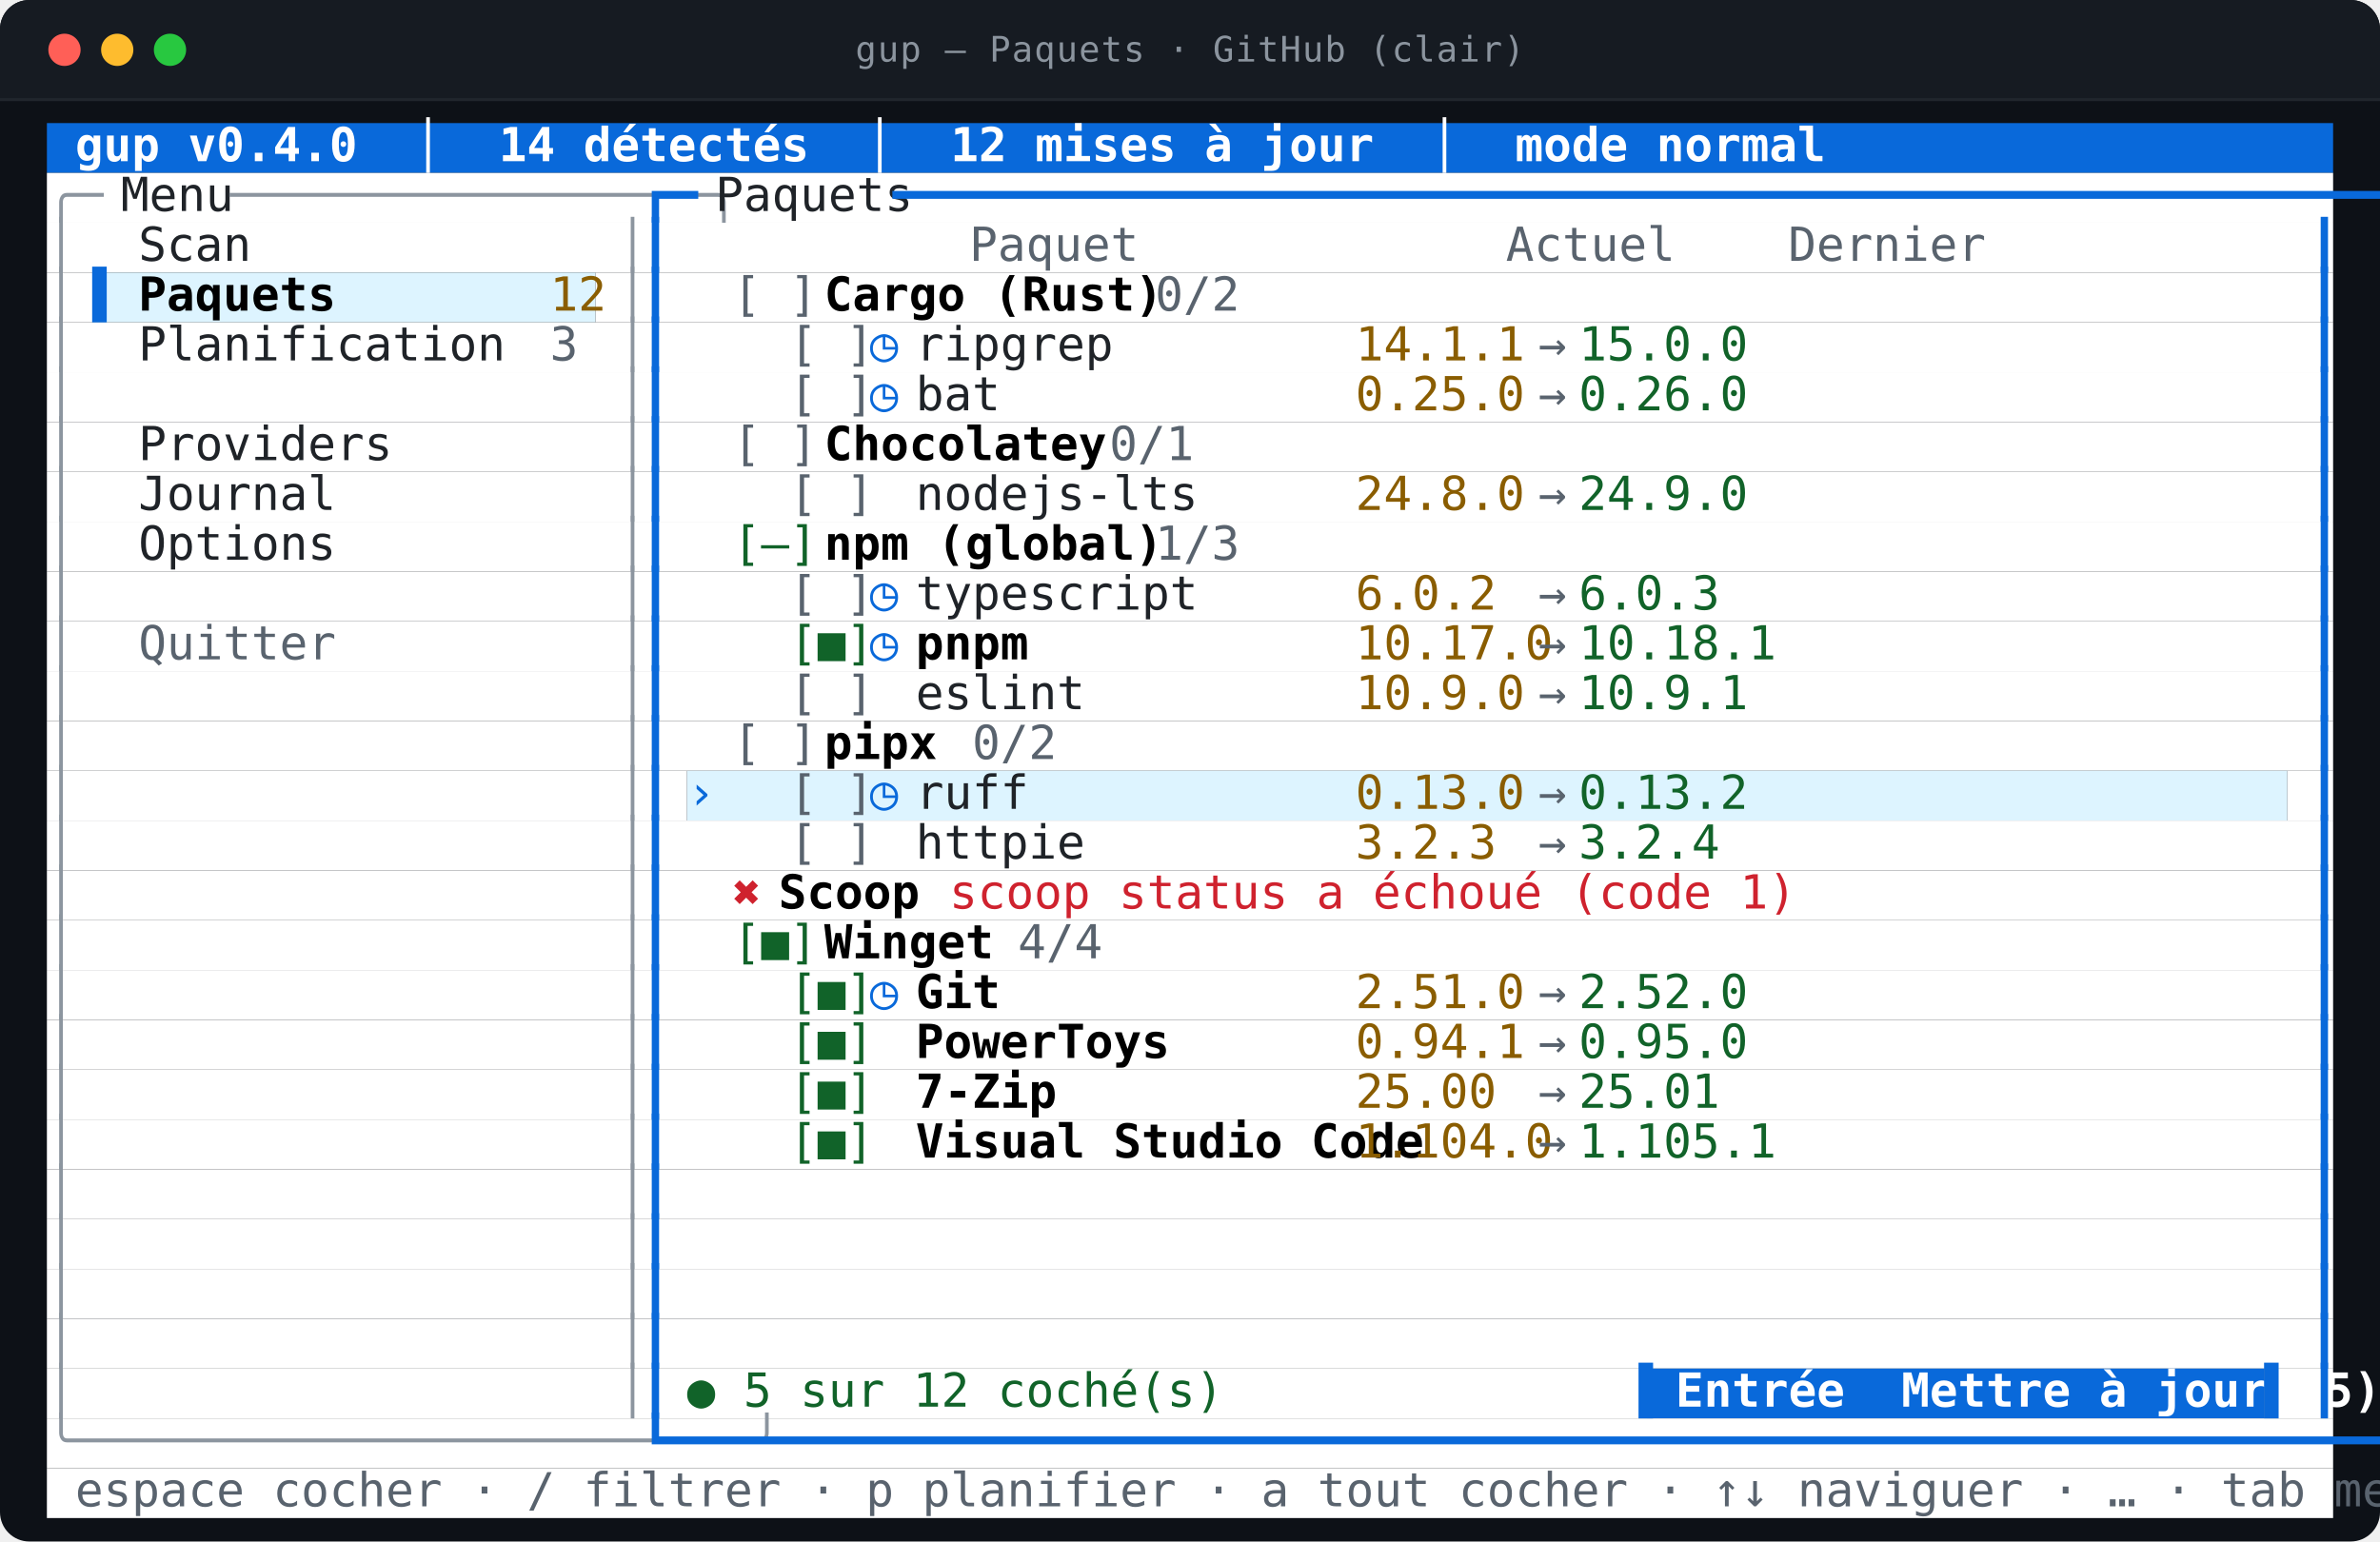
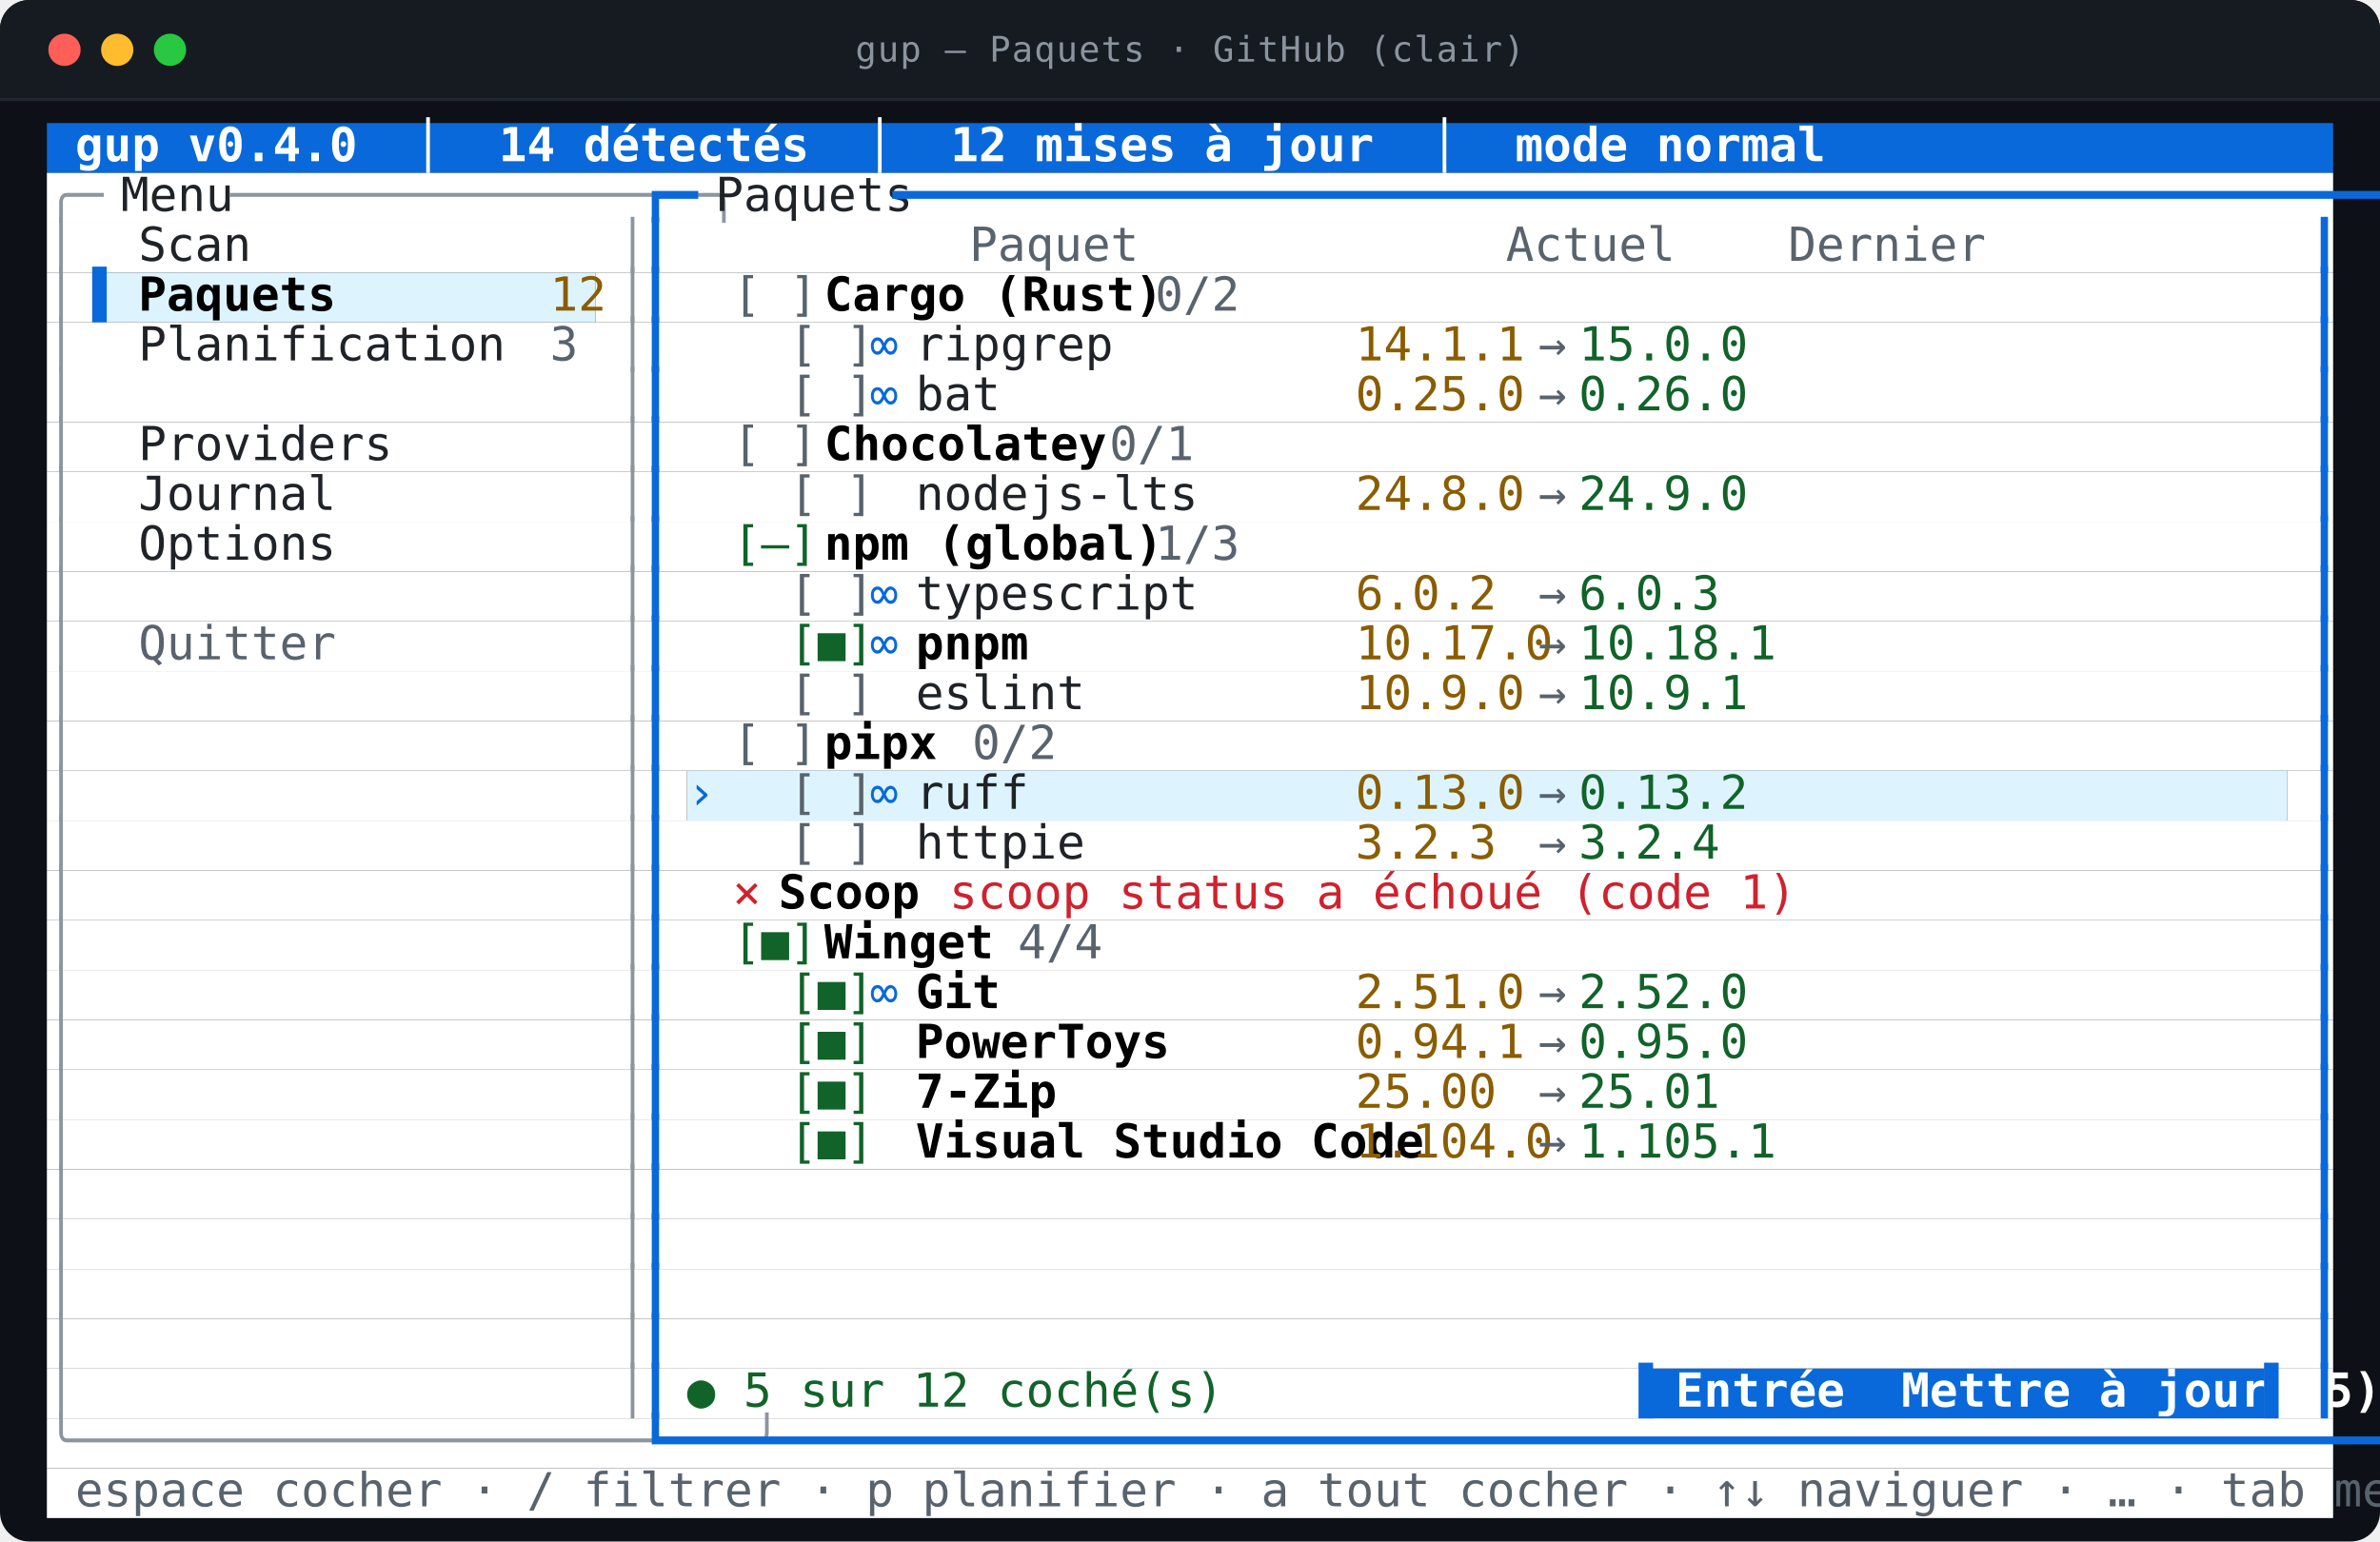
<svg xmlns="http://www.w3.org/2000/svg" viewBox="0 0 812.0 526.0" width="812.0" height="526.0" role="img" aria-labelledby="t d">
  <style>
text{font-family:ui-monospace,SFMono-Regular,"SF Mono",Menlo,Consolas,"DejaVu Sans Mono",monospace;font-size:16px}
.t{font-size:12px;letter-spacing:.4px;fill:#8b949e}
.b{font-weight:700}
.i{font-style:italic}
.u{text-decoration:underline}
.s{text-decoration:line-through}
.us{text-decoration:underline line-through}
.d{opacity:0.62}
.c0{fill:#0969da}
.c1{fill:#ffffff}
.c2{fill:#ddf4ff}
.c3{fill:#8c959f}
.c4{fill:#1f2328}
.c5{fill:#59636e}
.c6{fill:#000000}
.c7{fill:#8a5d00}
.c8{fill:#116329}
.c9{fill:#cf222e}
</style>
  <rect y="0.0" width="812.0" height="526.0" rx="10.0" fill="#0d1117" />
  <rect y="0.0" width="812.0" height="34.0" rx="10.0" fill="#161b22" />
  <rect y="24.0" width="812.0" height="10.0" fill="#161b22" />
  <line x1="0.0" y1="34.0" x2="812.0" y2="34.0" stroke="#21262d" />
  <circle cx="22.0" cy="17.0" r="5.5" fill="#ff5f57" />
  <circle cx="40.0" cy="17.0" r="5.5" fill="#febc2e" />
  <circle cx="58.0" cy="17.0" r="5.5" fill="#28c840" />
  <text class="t" x="406.0" y="21.0" text-anchor="middle">gup — Paquets · GitHub (clair)</text>
  <rect class="c0" x="16.0" y="42.0" width="780.0" height="17.0" />
  <rect class="c1" x="16.0" y="59.0" width="780.0" height="17.0" />
  <rect class="c1" x="16.0" y="76.0" width="780.0" height="17.0" />
  <rect class="c1" x="16.0" y="93.0" width="15.6" height="17.0" />
  <rect class="c2" x="31.6" y="93.0" width="171.6" height="17.0" />
  <rect class="c1" x="203.2" y="93.0" width="592.8" height="17.0" />
  <rect class="c1" x="16.0" y="110.0" width="780.0" height="17.0" />
  <rect class="c1" x="16.0" y="127.0" width="780.0" height="17.0" />
  <rect class="c1" x="16.0" y="144.0" width="780.0" height="17.0" />
  <rect class="c1" x="16.0" y="161.0" width="780.0" height="17.0" />
  <rect class="c1" x="16.0" y="178.0" width="780.0" height="17.0" />
  <rect class="c1" x="16.0" y="195.0" width="780.0" height="17.0" />
  <rect class="c1" x="16.0" y="212.0" width="780.0" height="17.0" />
  <rect class="c1" x="16.0" y="229.0" width="780.0" height="17.0" />
  <rect class="c1" x="16.0" y="246.0" width="780.0" height="17.0" />
  <rect class="c1" x="16.0" y="263.0" width="218.4" height="17.0" />
  <rect class="c2" x="234.4" y="263.0" width="546.0" height="17.0" />
  <rect class="c1" x="780.4" y="263.0" width="15.6" height="17.0" />
  <rect class="c1" x="16.0" y="280.0" width="780.0" height="17.0" />
  <rect class="c1" x="16.0" y="297.0" width="780.0" height="17.0" />
  <rect class="c1" x="16.0" y="314.0" width="780.0" height="17.0" />
  <rect class="c1" x="16.0" y="331.0" width="780.0" height="17.0" />
  <rect class="c1" x="16.0" y="348.0" width="780.0" height="17.0" />
  <rect class="c1" x="16.0" y="365.0" width="780.0" height="17.0" />
  <rect class="c1" x="16.0" y="382.0" width="780.0" height="17.0" />
  <rect class="c1" x="16.0" y="399.0" width="780.0" height="17.0" />
  <rect class="c1" x="16.0" y="416.0" width="780.0" height="17.0" />
  <rect class="c1" x="16.0" y="433.0" width="780.0" height="17.0" />
  <rect class="c1" x="16.0" y="450.0" width="780.0" height="17.0" />
  <rect class="c1" x="16.0" y="467.0" width="546.0" height="17.0" />
  <rect class="c0" x="562.0" y="467.0" width="210.6" height="17.0" />
  <rect class="c1" x="772.6" y="467.0" width="23.4" height="17.0" />
  <rect class="c1" x="16.0" y="484.0" width="780.0" height="17.0" />
  <rect class="c1" x="16.0" y="501.0" width="780.0" height="17.0" />
  <text class="c1 b" x="16.0" y="55.0" textLength="491.4" lengthAdjust="spacingAndGlyphs" xml:space="preserve"> gup v0.4.0  │  14 détectés  │  12 mises à jour  │  mode normal</text>
  <text class="c3" x="16.0" y="72.0" textLength="15.6" lengthAdjust="spacingAndGlyphs" xml:space="preserve">╭─</text>
  <text class="c4" x="31.6" y="72.0" textLength="46.8" lengthAdjust="spacingAndGlyphs" xml:space="preserve"> Menu </text>
  <text class="c3" x="78.4" y="72.0" textLength="140.4" lengthAdjust="spacingAndGlyphs" xml:space="preserve">─────────────────╮</text>
  <text class="c0" x="218.8" y="72.0" textLength="15.6" lengthAdjust="spacingAndGlyphs" xml:space="preserve">┏━</text>
  <text class="c4" x="234.4" y="72.0" textLength="70.2" lengthAdjust="spacingAndGlyphs" xml:space="preserve"> Paquets </text>
  <text class="c0" x="304.6" y="72.0" textLength="491.4" lengthAdjust="spacingAndGlyphs" xml:space="preserve">━━━━━━━━━━━━━━━━━━━━━━━━━━━━━━━━━━━━━━━━━━━━━━━━━━━━━━━━━━━━━━┓</text>
  <text class="c3" x="16.0" y="89.0" textLength="7.8" lengthAdjust="spacingAndGlyphs" xml:space="preserve">│</text>
  <text class="c4" x="47.2" y="89.0" textLength="140.4" lengthAdjust="spacingAndGlyphs" xml:space="preserve">Scan              </text>
  <text class="c3" x="211.0" y="89.0" textLength="7.8" lengthAdjust="spacingAndGlyphs" xml:space="preserve">│</text>
  <text class="c0" x="218.8" y="89.0" textLength="7.8" lengthAdjust="spacingAndGlyphs" xml:space="preserve">┃</text>
  <text class="c5" x="234.4" y="89.0" textLength="366.6" lengthAdjust="spacingAndGlyphs" xml:space="preserve">          Paquet             Actuel    Dernier </text>
  <text class="c0" x="788.2" y="89.0" textLength="7.8" lengthAdjust="spacingAndGlyphs" xml:space="preserve">┃</text>
  <text class="c3" x="16.0" y="106.0" textLength="7.8" lengthAdjust="spacingAndGlyphs" xml:space="preserve">│</text>
  <text class="c0" x="31.6" y="106.0" textLength="15.6" lengthAdjust="spacingAndGlyphs" xml:space="preserve">▌ </text>
  <text class="c6 b" x="47.2" y="106.0" textLength="140.4" lengthAdjust="spacingAndGlyphs" xml:space="preserve">Paquets           </text>
  <text class="c7" x="187.6" y="106.0" textLength="15.6" lengthAdjust="spacingAndGlyphs" xml:space="preserve">12</text>
  <text class="c3" x="211.0" y="106.0" textLength="7.8" lengthAdjust="spacingAndGlyphs" xml:space="preserve">│</text>
  <text class="c0" x="218.8" y="106.0" textLength="7.8" lengthAdjust="spacingAndGlyphs" xml:space="preserve">┃</text>
  <text class="c5" x="250.0" y="106.0" textLength="31.2" lengthAdjust="spacingAndGlyphs" xml:space="preserve">[ ] </text>
  <text class="c6 b" x="281.2" y="106.0" textLength="93.6" lengthAdjust="spacingAndGlyphs" xml:space="preserve">Cargo (Rust)</text>
  <text class="c5" x="374.8" y="106.0" textLength="39.0" lengthAdjust="spacingAndGlyphs" xml:space="preserve">  0/2</text>
  <text class="c0" x="788.2" y="106.0" textLength="7.8" lengthAdjust="spacingAndGlyphs" xml:space="preserve">┃</text>
  <text class="c3" x="16.0" y="123.0" textLength="7.8" lengthAdjust="spacingAndGlyphs" xml:space="preserve">│</text>
  <text class="c4" x="47.2" y="123.0" textLength="140.4" lengthAdjust="spacingAndGlyphs" xml:space="preserve">Planification     </text>
  <text class="c5" x="187.6" y="123.0" textLength="7.8" lengthAdjust="spacingAndGlyphs" xml:space="preserve">3</text>
  <text class="c3" x="211.0" y="123.0" textLength="7.8" lengthAdjust="spacingAndGlyphs" xml:space="preserve">│</text>
  <text class="c0" x="218.8" y="123.0" textLength="7.8" lengthAdjust="spacingAndGlyphs" xml:space="preserve">┃</text>
  <text class="c5" x="250.0" y="123.0" textLength="46.8" lengthAdjust="spacingAndGlyphs" xml:space="preserve">  [ ] </text>
-   <text class="c0" x="296.8" y="123.0" textLength="15.6" lengthAdjust="spacingAndGlyphs" xml:space="preserve">◷ </text>
+   <text class="c0" x="296.8" y="123.0" textLength="15.6" lengthAdjust="spacingAndGlyphs" xml:space="preserve">∞ </text>
  <text class="c4" x="312.4" y="123.0" textLength="140.4" lengthAdjust="spacingAndGlyphs" xml:space="preserve">ripgrep           </text>
  <text class="c7" x="452.8" y="123.0" textLength="62.4" lengthAdjust="spacingAndGlyphs" xml:space="preserve"> 14.1.1 </text>
  <text class="c5" x="515.2" y="123.0" textLength="23.4" lengthAdjust="spacingAndGlyphs" xml:space="preserve"> → </text>
  <text class="c8" x="538.6" y="123.0" textLength="54.6" lengthAdjust="spacingAndGlyphs" xml:space="preserve">15.0.0 </text>
  <text class="c0" x="788.2" y="123.0" textLength="7.8" lengthAdjust="spacingAndGlyphs" xml:space="preserve">┃</text>
  <text class="c3" x="16.0" y="140.0" textLength="7.8" lengthAdjust="spacingAndGlyphs" xml:space="preserve">│</text>
  <text class="c3" x="211.0" y="140.0" textLength="7.8" lengthAdjust="spacingAndGlyphs" xml:space="preserve">│</text>
  <text class="c0" x="218.8" y="140.0" textLength="7.8" lengthAdjust="spacingAndGlyphs" xml:space="preserve">┃</text>
  <text class="c5" x="250.0" y="140.0" textLength="46.8" lengthAdjust="spacingAndGlyphs" xml:space="preserve">  [ ] </text>
-   <text class="c0" x="296.8" y="140.0" textLength="15.6" lengthAdjust="spacingAndGlyphs" xml:space="preserve">◷ </text>
+   <text class="c0" x="296.8" y="140.0" textLength="15.6" lengthAdjust="spacingAndGlyphs" xml:space="preserve">∞ </text>
  <text class="c4" x="312.4" y="140.0" textLength="140.4" lengthAdjust="spacingAndGlyphs" xml:space="preserve">bat               </text>
  <text class="c7" x="452.8" y="140.0" textLength="62.4" lengthAdjust="spacingAndGlyphs" xml:space="preserve"> 0.25.0 </text>
  <text class="c5" x="515.2" y="140.0" textLength="23.4" lengthAdjust="spacingAndGlyphs" xml:space="preserve"> → </text>
  <text class="c8" x="538.6" y="140.0" textLength="54.6" lengthAdjust="spacingAndGlyphs" xml:space="preserve">0.26.0 </text>
  <text class="c0" x="788.2" y="140.0" textLength="7.8" lengthAdjust="spacingAndGlyphs" xml:space="preserve">┃</text>
  <text class="c3" x="16.0" y="157.0" textLength="7.8" lengthAdjust="spacingAndGlyphs" xml:space="preserve">│</text>
  <text class="c4" x="47.2" y="157.0" textLength="140.4" lengthAdjust="spacingAndGlyphs" xml:space="preserve">Providers         </text>
  <text class="c3" x="211.0" y="157.0" textLength="7.8" lengthAdjust="spacingAndGlyphs" xml:space="preserve">│</text>
  <text class="c0" x="218.8" y="157.0" textLength="7.8" lengthAdjust="spacingAndGlyphs" xml:space="preserve">┃</text>
  <text class="c5" x="250.0" y="157.0" textLength="31.2" lengthAdjust="spacingAndGlyphs" xml:space="preserve">[ ] </text>
  <text class="c6 b" x="281.2" y="157.0" textLength="78.0" lengthAdjust="spacingAndGlyphs" xml:space="preserve">Chocolatey</text>
  <text class="c5" x="359.2" y="157.0" textLength="39.0" lengthAdjust="spacingAndGlyphs" xml:space="preserve">  0/1</text>
  <text class="c0" x="788.2" y="157.0" textLength="7.8" lengthAdjust="spacingAndGlyphs" xml:space="preserve">┃</text>
  <text class="c3" x="16.0" y="174.0" textLength="7.8" lengthAdjust="spacingAndGlyphs" xml:space="preserve">│</text>
  <text class="c4" x="47.2" y="174.0" textLength="140.4" lengthAdjust="spacingAndGlyphs" xml:space="preserve">Journal           </text>
  <text class="c3" x="211.0" y="174.0" textLength="7.8" lengthAdjust="spacingAndGlyphs" xml:space="preserve">│</text>
  <text class="c0" x="218.8" y="174.0" textLength="7.8" lengthAdjust="spacingAndGlyphs" xml:space="preserve">┃</text>
  <text class="c5" x="250.0" y="174.0" textLength="46.8" lengthAdjust="spacingAndGlyphs" xml:space="preserve">  [ ] </text>
  <text class="c4" x="312.4" y="174.0" textLength="140.4" lengthAdjust="spacingAndGlyphs" xml:space="preserve">nodejs-lts        </text>
  <text class="c7" x="452.8" y="174.0" textLength="62.4" lengthAdjust="spacingAndGlyphs" xml:space="preserve"> 24.8.0 </text>
  <text class="c5" x="515.2" y="174.0" textLength="23.4" lengthAdjust="spacingAndGlyphs" xml:space="preserve"> → </text>
  <text class="c8" x="538.6" y="174.0" textLength="54.6" lengthAdjust="spacingAndGlyphs" xml:space="preserve">24.9.0 </text>
  <text class="c0" x="788.2" y="174.0" textLength="7.8" lengthAdjust="spacingAndGlyphs" xml:space="preserve">┃</text>
  <text class="c3" x="16.0" y="191.0" textLength="7.8" lengthAdjust="spacingAndGlyphs" xml:space="preserve">│</text>
  <text class="c4" x="47.2" y="191.0" textLength="140.4" lengthAdjust="spacingAndGlyphs" xml:space="preserve">Options           </text>
  <text class="c3" x="211.0" y="191.0" textLength="7.8" lengthAdjust="spacingAndGlyphs" xml:space="preserve">│</text>
  <text class="c0" x="218.8" y="191.0" textLength="7.8" lengthAdjust="spacingAndGlyphs" xml:space="preserve">┃</text>
  <text class="c8" x="250.0" y="191.0" textLength="31.2" lengthAdjust="spacingAndGlyphs" xml:space="preserve">[–] </text>
  <text class="c6 b" x="281.2" y="191.0" textLength="93.6" lengthAdjust="spacingAndGlyphs" xml:space="preserve">npm (global)</text>
  <text class="c5" x="374.8" y="191.0" textLength="39.0" lengthAdjust="spacingAndGlyphs" xml:space="preserve">  1/3</text>
  <text class="c0" x="788.2" y="191.0" textLength="7.8" lengthAdjust="spacingAndGlyphs" xml:space="preserve">┃</text>
  <text class="c3" x="16.0" y="208.0" textLength="7.8" lengthAdjust="spacingAndGlyphs" xml:space="preserve">│</text>
  <text class="c3" x="211.0" y="208.0" textLength="7.8" lengthAdjust="spacingAndGlyphs" xml:space="preserve">│</text>
  <text class="c0" x="218.8" y="208.0" textLength="7.8" lengthAdjust="spacingAndGlyphs" xml:space="preserve">┃</text>
  <text class="c5" x="250.0" y="208.0" textLength="46.8" lengthAdjust="spacingAndGlyphs" xml:space="preserve">  [ ] </text>
-   <text class="c0" x="296.8" y="208.0" textLength="15.6" lengthAdjust="spacingAndGlyphs" xml:space="preserve">◷ </text>
+   <text class="c0" x="296.8" y="208.0" textLength="15.6" lengthAdjust="spacingAndGlyphs" xml:space="preserve">∞ </text>
  <text class="c4" x="312.4" y="208.0" textLength="140.4" lengthAdjust="spacingAndGlyphs" xml:space="preserve">typescript        </text>
  <text class="c7" x="452.8" y="208.0" textLength="62.4" lengthAdjust="spacingAndGlyphs" xml:space="preserve"> 6.0.2  </text>
  <text class="c5" x="515.2" y="208.0" textLength="23.4" lengthAdjust="spacingAndGlyphs" xml:space="preserve"> → </text>
  <text class="c8" x="538.6" y="208.0" textLength="54.6" lengthAdjust="spacingAndGlyphs" xml:space="preserve">6.0.3  </text>
  <text class="c0" x="788.2" y="208.0" textLength="7.8" lengthAdjust="spacingAndGlyphs" xml:space="preserve">┃</text>
  <text class="c3" x="16.0" y="225.0" textLength="7.8" lengthAdjust="spacingAndGlyphs" xml:space="preserve">│</text>
  <text class="c5" x="47.2" y="225.0" textLength="140.4" lengthAdjust="spacingAndGlyphs" xml:space="preserve">Quitter           </text>
  <text class="c3" x="211.0" y="225.0" textLength="7.8" lengthAdjust="spacingAndGlyphs" xml:space="preserve">│</text>
  <text class="c0" x="218.8" y="225.0" textLength="7.8" lengthAdjust="spacingAndGlyphs" xml:space="preserve">┃</text>
  <text class="c8" x="250.0" y="225.0" textLength="46.8" lengthAdjust="spacingAndGlyphs" xml:space="preserve">  [■] </text>
-   <text class="c0" x="296.8" y="225.0" textLength="15.6" lengthAdjust="spacingAndGlyphs" xml:space="preserve">◷ </text>
+   <text class="c0" x="296.8" y="225.0" textLength="15.6" lengthAdjust="spacingAndGlyphs" xml:space="preserve">∞ </text>
  <text class="c6 b" x="312.4" y="225.0" textLength="140.4" lengthAdjust="spacingAndGlyphs" xml:space="preserve">pnpm              </text>
  <text class="c7" x="452.8" y="225.0" textLength="62.4" lengthAdjust="spacingAndGlyphs" xml:space="preserve"> 10.17.0</text>
  <text class="c5" x="515.2" y="225.0" textLength="23.4" lengthAdjust="spacingAndGlyphs" xml:space="preserve"> → </text>
  <text class="c8" x="538.6" y="225.0" textLength="54.6" lengthAdjust="spacingAndGlyphs" xml:space="preserve">10.18.1</text>
  <text class="c0" x="788.2" y="225.0" textLength="7.8" lengthAdjust="spacingAndGlyphs" xml:space="preserve">┃</text>
  <text class="c3" x="16.0" y="242.0" textLength="7.8" lengthAdjust="spacingAndGlyphs" xml:space="preserve">│</text>
  <text class="c3" x="211.0" y="242.0" textLength="7.8" lengthAdjust="spacingAndGlyphs" xml:space="preserve">│</text>
  <text class="c0" x="218.8" y="242.0" textLength="7.8" lengthAdjust="spacingAndGlyphs" xml:space="preserve">┃</text>
  <text class="c5" x="250.0" y="242.0" textLength="46.8" lengthAdjust="spacingAndGlyphs" xml:space="preserve">  [ ] </text>
  <text class="c4" x="312.4" y="242.0" textLength="140.4" lengthAdjust="spacingAndGlyphs" xml:space="preserve">eslint            </text>
  <text class="c7" x="452.8" y="242.0" textLength="62.4" lengthAdjust="spacingAndGlyphs" xml:space="preserve"> 10.9.0 </text>
  <text class="c5" x="515.2" y="242.0" textLength="23.4" lengthAdjust="spacingAndGlyphs" xml:space="preserve"> → </text>
  <text class="c8" x="538.6" y="242.0" textLength="54.6" lengthAdjust="spacingAndGlyphs" xml:space="preserve">10.9.1 </text>
  <text class="c0" x="788.2" y="242.0" textLength="7.8" lengthAdjust="spacingAndGlyphs" xml:space="preserve">┃</text>
  <text class="c3" x="16.0" y="259.0" textLength="7.8" lengthAdjust="spacingAndGlyphs" xml:space="preserve">│</text>
  <text class="c3" x="211.0" y="259.0" textLength="7.8" lengthAdjust="spacingAndGlyphs" xml:space="preserve">│</text>
  <text class="c0" x="218.8" y="259.0" textLength="7.8" lengthAdjust="spacingAndGlyphs" xml:space="preserve">┃</text>
  <text class="c5" x="250.0" y="259.0" textLength="31.2" lengthAdjust="spacingAndGlyphs" xml:space="preserve">[ ] </text>
  <text class="c6 b" x="281.2" y="259.0" textLength="31.2" lengthAdjust="spacingAndGlyphs" xml:space="preserve">pipx</text>
  <text class="c5" x="312.4" y="259.0" textLength="39.0" lengthAdjust="spacingAndGlyphs" xml:space="preserve">  0/2</text>
  <text class="c0" x="788.2" y="259.0" textLength="7.8" lengthAdjust="spacingAndGlyphs" xml:space="preserve">┃</text>
  <text class="c3" x="16.0" y="276.0" textLength="7.8" lengthAdjust="spacingAndGlyphs" xml:space="preserve">│</text>
  <text class="c3" x="211.0" y="276.0" textLength="7.8" lengthAdjust="spacingAndGlyphs" xml:space="preserve">│</text>
  <text class="c0" x="218.8" y="276.0" textLength="7.8" lengthAdjust="spacingAndGlyphs" xml:space="preserve">┃</text>
  <text class="c0" x="234.4" y="276.0" textLength="15.6" lengthAdjust="spacingAndGlyphs" xml:space="preserve">› </text>
  <text class="c5" x="250.0" y="276.0" textLength="46.8" lengthAdjust="spacingAndGlyphs" xml:space="preserve">  [ ] </text>
-   <text class="c0" x="296.8" y="276.0" textLength="15.6" lengthAdjust="spacingAndGlyphs" xml:space="preserve">◷ </text>
+   <text class="c0" x="296.8" y="276.0" textLength="15.6" lengthAdjust="spacingAndGlyphs" xml:space="preserve">∞ </text>
  <text class="c4" x="312.4" y="276.0" textLength="140.4" lengthAdjust="spacingAndGlyphs" xml:space="preserve">ruff              </text>
  <text class="c7" x="452.8" y="276.0" textLength="62.4" lengthAdjust="spacingAndGlyphs" xml:space="preserve"> 0.13.0 </text>
  <text class="c5" x="515.2" y="276.0" textLength="23.4" lengthAdjust="spacingAndGlyphs" xml:space="preserve"> → </text>
  <text class="c8" x="538.6" y="276.0" textLength="54.6" lengthAdjust="spacingAndGlyphs" xml:space="preserve">0.13.2 </text>
  <text class="c0" x="788.2" y="276.0" textLength="7.8" lengthAdjust="spacingAndGlyphs" xml:space="preserve">┃</text>
  <text class="c3" x="16.0" y="293.0" textLength="7.8" lengthAdjust="spacingAndGlyphs" xml:space="preserve">│</text>
  <text class="c3" x="211.0" y="293.0" textLength="7.8" lengthAdjust="spacingAndGlyphs" xml:space="preserve">│</text>
  <text class="c0" x="218.8" y="293.0" textLength="7.8" lengthAdjust="spacingAndGlyphs" xml:space="preserve">┃</text>
  <text class="c5" x="250.0" y="293.0" textLength="46.8" lengthAdjust="spacingAndGlyphs" xml:space="preserve">  [ ] </text>
  <text class="c4" x="312.4" y="293.0" textLength="140.4" lengthAdjust="spacingAndGlyphs" xml:space="preserve">httpie            </text>
  <text class="c7" x="452.8" y="293.0" textLength="62.4" lengthAdjust="spacingAndGlyphs" xml:space="preserve"> 3.2.3  </text>
  <text class="c5" x="515.2" y="293.0" textLength="23.4" lengthAdjust="spacingAndGlyphs" xml:space="preserve"> → </text>
  <text class="c8" x="538.6" y="293.0" textLength="54.6" lengthAdjust="spacingAndGlyphs" xml:space="preserve">3.2.4  </text>
  <text class="c0" x="788.2" y="293.0" textLength="7.8" lengthAdjust="spacingAndGlyphs" xml:space="preserve">┃</text>
  <text class="c3" x="16.0" y="310.0" textLength="7.8" lengthAdjust="spacingAndGlyphs" xml:space="preserve">│</text>
  <text class="c3" x="211.0" y="310.0" textLength="7.8" lengthAdjust="spacingAndGlyphs" xml:space="preserve">│</text>
  <text class="c0" x="218.8" y="310.0" textLength="7.8" lengthAdjust="spacingAndGlyphs" xml:space="preserve">┃</text>
-   <text class="c9" x="250.0" y="310.0" textLength="15.6" lengthAdjust="spacingAndGlyphs" xml:space="preserve">✖ </text>
+   <text class="c9" x="250.0" y="310.0" textLength="15.6" lengthAdjust="spacingAndGlyphs" xml:space="preserve">× </text>
  <text class="c6 b" x="265.6" y="310.0" textLength="39.0" lengthAdjust="spacingAndGlyphs" xml:space="preserve">Scoop</text>
  <text class="c9" x="304.6" y="310.0" textLength="249.6" lengthAdjust="spacingAndGlyphs" xml:space="preserve">  scoop status a échoué (code 1)</text>
  <text class="c0" x="788.2" y="310.0" textLength="7.8" lengthAdjust="spacingAndGlyphs" xml:space="preserve">┃</text>
  <text class="c3" x="16.0" y="327.0" textLength="7.8" lengthAdjust="spacingAndGlyphs" xml:space="preserve">│</text>
  <text class="c3" x="211.0" y="327.0" textLength="7.8" lengthAdjust="spacingAndGlyphs" xml:space="preserve">│</text>
  <text class="c0" x="218.8" y="327.0" textLength="7.8" lengthAdjust="spacingAndGlyphs" xml:space="preserve">┃</text>
  <text class="c8" x="250.0" y="327.0" textLength="31.2" lengthAdjust="spacingAndGlyphs" xml:space="preserve">[■] </text>
  <text class="c6 b" x="281.2" y="327.0" textLength="46.8" lengthAdjust="spacingAndGlyphs" xml:space="preserve">Winget</text>
  <text class="c5" x="328.0" y="327.0" textLength="39.0" lengthAdjust="spacingAndGlyphs" xml:space="preserve">  4/4</text>
  <text class="c0" x="788.2" y="327.0" textLength="7.8" lengthAdjust="spacingAndGlyphs" xml:space="preserve">┃</text>
  <text class="c3" x="16.0" y="344.0" textLength="7.8" lengthAdjust="spacingAndGlyphs" xml:space="preserve">│</text>
  <text class="c3" x="211.0" y="344.0" textLength="7.8" lengthAdjust="spacingAndGlyphs" xml:space="preserve">│</text>
  <text class="c0" x="218.8" y="344.0" textLength="7.8" lengthAdjust="spacingAndGlyphs" xml:space="preserve">┃</text>
  <text class="c8" x="250.0" y="344.0" textLength="46.8" lengthAdjust="spacingAndGlyphs" xml:space="preserve">  [■] </text>
-   <text class="c0" x="296.8" y="344.0" textLength="15.6" lengthAdjust="spacingAndGlyphs" xml:space="preserve">◷ </text>
+   <text class="c0" x="296.8" y="344.0" textLength="15.6" lengthAdjust="spacingAndGlyphs" xml:space="preserve">∞ </text>
  <text class="c6 b" x="312.4" y="344.0" textLength="140.4" lengthAdjust="spacingAndGlyphs" xml:space="preserve">Git               </text>
  <text class="c7" x="452.8" y="344.0" textLength="62.4" lengthAdjust="spacingAndGlyphs" xml:space="preserve"> 2.51.0 </text>
  <text class="c5" x="515.2" y="344.0" textLength="23.4" lengthAdjust="spacingAndGlyphs" xml:space="preserve"> → </text>
  <text class="c8" x="538.6" y="344.0" textLength="54.6" lengthAdjust="spacingAndGlyphs" xml:space="preserve">2.52.0 </text>
  <text class="c0" x="788.2" y="344.0" textLength="7.8" lengthAdjust="spacingAndGlyphs" xml:space="preserve">┃</text>
  <text class="c3" x="16.0" y="361.0" textLength="7.8" lengthAdjust="spacingAndGlyphs" xml:space="preserve">│</text>
  <text class="c3" x="211.0" y="361.0" textLength="7.8" lengthAdjust="spacingAndGlyphs" xml:space="preserve">│</text>
  <text class="c0" x="218.8" y="361.0" textLength="7.8" lengthAdjust="spacingAndGlyphs" xml:space="preserve">┃</text>
  <text class="c8" x="250.0" y="361.0" textLength="46.8" lengthAdjust="spacingAndGlyphs" xml:space="preserve">  [■] </text>
  <text class="c6 b" x="312.4" y="361.0" textLength="140.4" lengthAdjust="spacingAndGlyphs" xml:space="preserve">PowerToys         </text>
  <text class="c7" x="452.8" y="361.0" textLength="62.4" lengthAdjust="spacingAndGlyphs" xml:space="preserve"> 0.94.1 </text>
  <text class="c5" x="515.2" y="361.0" textLength="23.4" lengthAdjust="spacingAndGlyphs" xml:space="preserve"> → </text>
  <text class="c8" x="538.6" y="361.0" textLength="54.6" lengthAdjust="spacingAndGlyphs" xml:space="preserve">0.95.0 </text>
  <text class="c0" x="788.2" y="361.0" textLength="7.8" lengthAdjust="spacingAndGlyphs" xml:space="preserve">┃</text>
  <text class="c3" x="16.0" y="378.0" textLength="7.8" lengthAdjust="spacingAndGlyphs" xml:space="preserve">│</text>
  <text class="c3" x="211.0" y="378.0" textLength="7.8" lengthAdjust="spacingAndGlyphs" xml:space="preserve">│</text>
  <text class="c0" x="218.8" y="378.0" textLength="7.8" lengthAdjust="spacingAndGlyphs" xml:space="preserve">┃</text>
  <text class="c8" x="250.0" y="378.0" textLength="46.8" lengthAdjust="spacingAndGlyphs" xml:space="preserve">  [■] </text>
  <text class="c6 b" x="312.4" y="378.0" textLength="140.4" lengthAdjust="spacingAndGlyphs" xml:space="preserve">7-Zip             </text>
  <text class="c7" x="452.8" y="378.0" textLength="62.4" lengthAdjust="spacingAndGlyphs" xml:space="preserve"> 25.00  </text>
  <text class="c5" x="515.2" y="378.0" textLength="23.4" lengthAdjust="spacingAndGlyphs" xml:space="preserve"> → </text>
  <text class="c8" x="538.6" y="378.0" textLength="54.6" lengthAdjust="spacingAndGlyphs" xml:space="preserve">25.01  </text>
  <text class="c0" x="788.2" y="378.0" textLength="7.8" lengthAdjust="spacingAndGlyphs" xml:space="preserve">┃</text>
  <text class="c3" x="16.0" y="395.0" textLength="7.8" lengthAdjust="spacingAndGlyphs" xml:space="preserve">│</text>
  <text class="c3" x="211.0" y="395.0" textLength="7.8" lengthAdjust="spacingAndGlyphs" xml:space="preserve">│</text>
  <text class="c0" x="218.8" y="395.0" textLength="7.8" lengthAdjust="spacingAndGlyphs" xml:space="preserve">┃</text>
  <text class="c8" x="250.0" y="395.0" textLength="46.8" lengthAdjust="spacingAndGlyphs" xml:space="preserve">  [■] </text>
  <text class="c6 b" x="312.4" y="395.0" textLength="140.4" lengthAdjust="spacingAndGlyphs" xml:space="preserve">Visual Studio Code</text>
  <text class="c7" x="452.8" y="395.0" textLength="62.4" lengthAdjust="spacingAndGlyphs" xml:space="preserve"> 1.104.0</text>
  <text class="c5" x="515.2" y="395.0" textLength="23.4" lengthAdjust="spacingAndGlyphs" xml:space="preserve"> → </text>
  <text class="c8" x="538.6" y="395.0" textLength="54.6" lengthAdjust="spacingAndGlyphs" xml:space="preserve">1.105.1</text>
  <text class="c0" x="788.2" y="395.0" textLength="7.8" lengthAdjust="spacingAndGlyphs" xml:space="preserve">┃</text>
  <text class="c3" x="16.0" y="412.0" textLength="7.8" lengthAdjust="spacingAndGlyphs" xml:space="preserve">│</text>
  <text class="c3" x="211.0" y="412.0" textLength="7.8" lengthAdjust="spacingAndGlyphs" xml:space="preserve">│</text>
  <text class="c0" x="218.8" y="412.0" textLength="7.8" lengthAdjust="spacingAndGlyphs" xml:space="preserve">┃</text>
  <text class="c0" x="788.2" y="412.0" textLength="7.8" lengthAdjust="spacingAndGlyphs" xml:space="preserve">┃</text>
  <text class="c3" x="16.0" y="429.0" textLength="7.8" lengthAdjust="spacingAndGlyphs" xml:space="preserve">│</text>
  <text class="c3" x="211.0" y="429.0" textLength="7.8" lengthAdjust="spacingAndGlyphs" xml:space="preserve">│</text>
  <text class="c0" x="218.8" y="429.0" textLength="7.8" lengthAdjust="spacingAndGlyphs" xml:space="preserve">┃</text>
  <text class="c0" x="788.2" y="429.0" textLength="7.8" lengthAdjust="spacingAndGlyphs" xml:space="preserve">┃</text>
  <text class="c3" x="16.0" y="446.0" textLength="7.8" lengthAdjust="spacingAndGlyphs" xml:space="preserve">│</text>
  <text class="c3" x="211.0" y="446.0" textLength="7.8" lengthAdjust="spacingAndGlyphs" xml:space="preserve">│</text>
  <text class="c0" x="218.8" y="446.0" textLength="7.8" lengthAdjust="spacingAndGlyphs" xml:space="preserve">┃</text>
  <text class="c0" x="788.2" y="446.0" textLength="7.8" lengthAdjust="spacingAndGlyphs" xml:space="preserve">┃</text>
  <text class="c3" x="16.0" y="463.0" textLength="7.8" lengthAdjust="spacingAndGlyphs" xml:space="preserve">│</text>
  <text class="c3" x="211.0" y="463.0" textLength="7.8" lengthAdjust="spacingAndGlyphs" xml:space="preserve">│</text>
  <text class="c0" x="218.8" y="463.0" textLength="7.8" lengthAdjust="spacingAndGlyphs" xml:space="preserve">┃</text>
  <text class="c0" x="788.2" y="463.0" textLength="7.8" lengthAdjust="spacingAndGlyphs" xml:space="preserve">┃</text>
  <text class="c3" x="16.0" y="480.0" textLength="7.8" lengthAdjust="spacingAndGlyphs" xml:space="preserve">│</text>
  <text class="c3" x="211.0" y="480.0" textLength="7.8" lengthAdjust="spacingAndGlyphs" xml:space="preserve">│</text>
  <text class="c0" x="218.8" y="480.0" textLength="7.8" lengthAdjust="spacingAndGlyphs" xml:space="preserve">┃</text>
  <text class="c8" x="234.4" y="480.0" textLength="312.0" lengthAdjust="spacingAndGlyphs" xml:space="preserve">● 5 sur 12 coché(s)                     </text>
  <text class="c0" x="554.2" y="480.0" textLength="7.8" lengthAdjust="spacingAndGlyphs" xml:space="preserve">▐</text>
  <text class="c1 b" x="562.0" y="480.0" textLength="210.6" lengthAdjust="spacingAndGlyphs" xml:space="preserve"> Entrée  Mettre à jour (5) </text>
  <text class="c0" x="772.6" y="480.0" textLength="7.8" lengthAdjust="spacingAndGlyphs" xml:space="preserve">▌</text>
  <text class="c0" x="788.2" y="480.0" textLength="7.8" lengthAdjust="spacingAndGlyphs" xml:space="preserve">┃</text>
  <text class="c3" x="16.0" y="497.0" textLength="202.8" lengthAdjust="spacingAndGlyphs" xml:space="preserve">╰────────────────────────╯</text>
  <text class="c0" x="218.8" y="497.0" textLength="577.2" lengthAdjust="spacingAndGlyphs" xml:space="preserve">┗━━━━━━━━━━━━━━━━━━━━━━━━━━━━━━━━━━━━━━━━━━━━━━━━━━━━━━━━━━━━━━━━━━━━━━━━┛</text>
  <text class="c5" x="16.0" y="514.0" textLength="756.6" lengthAdjust="spacingAndGlyphs" xml:space="preserve"> espace cocher · / filtrer · p planifier · a tout cocher · ↑↓ naviguer · … · tab menu · q quitter</text>
</svg>
